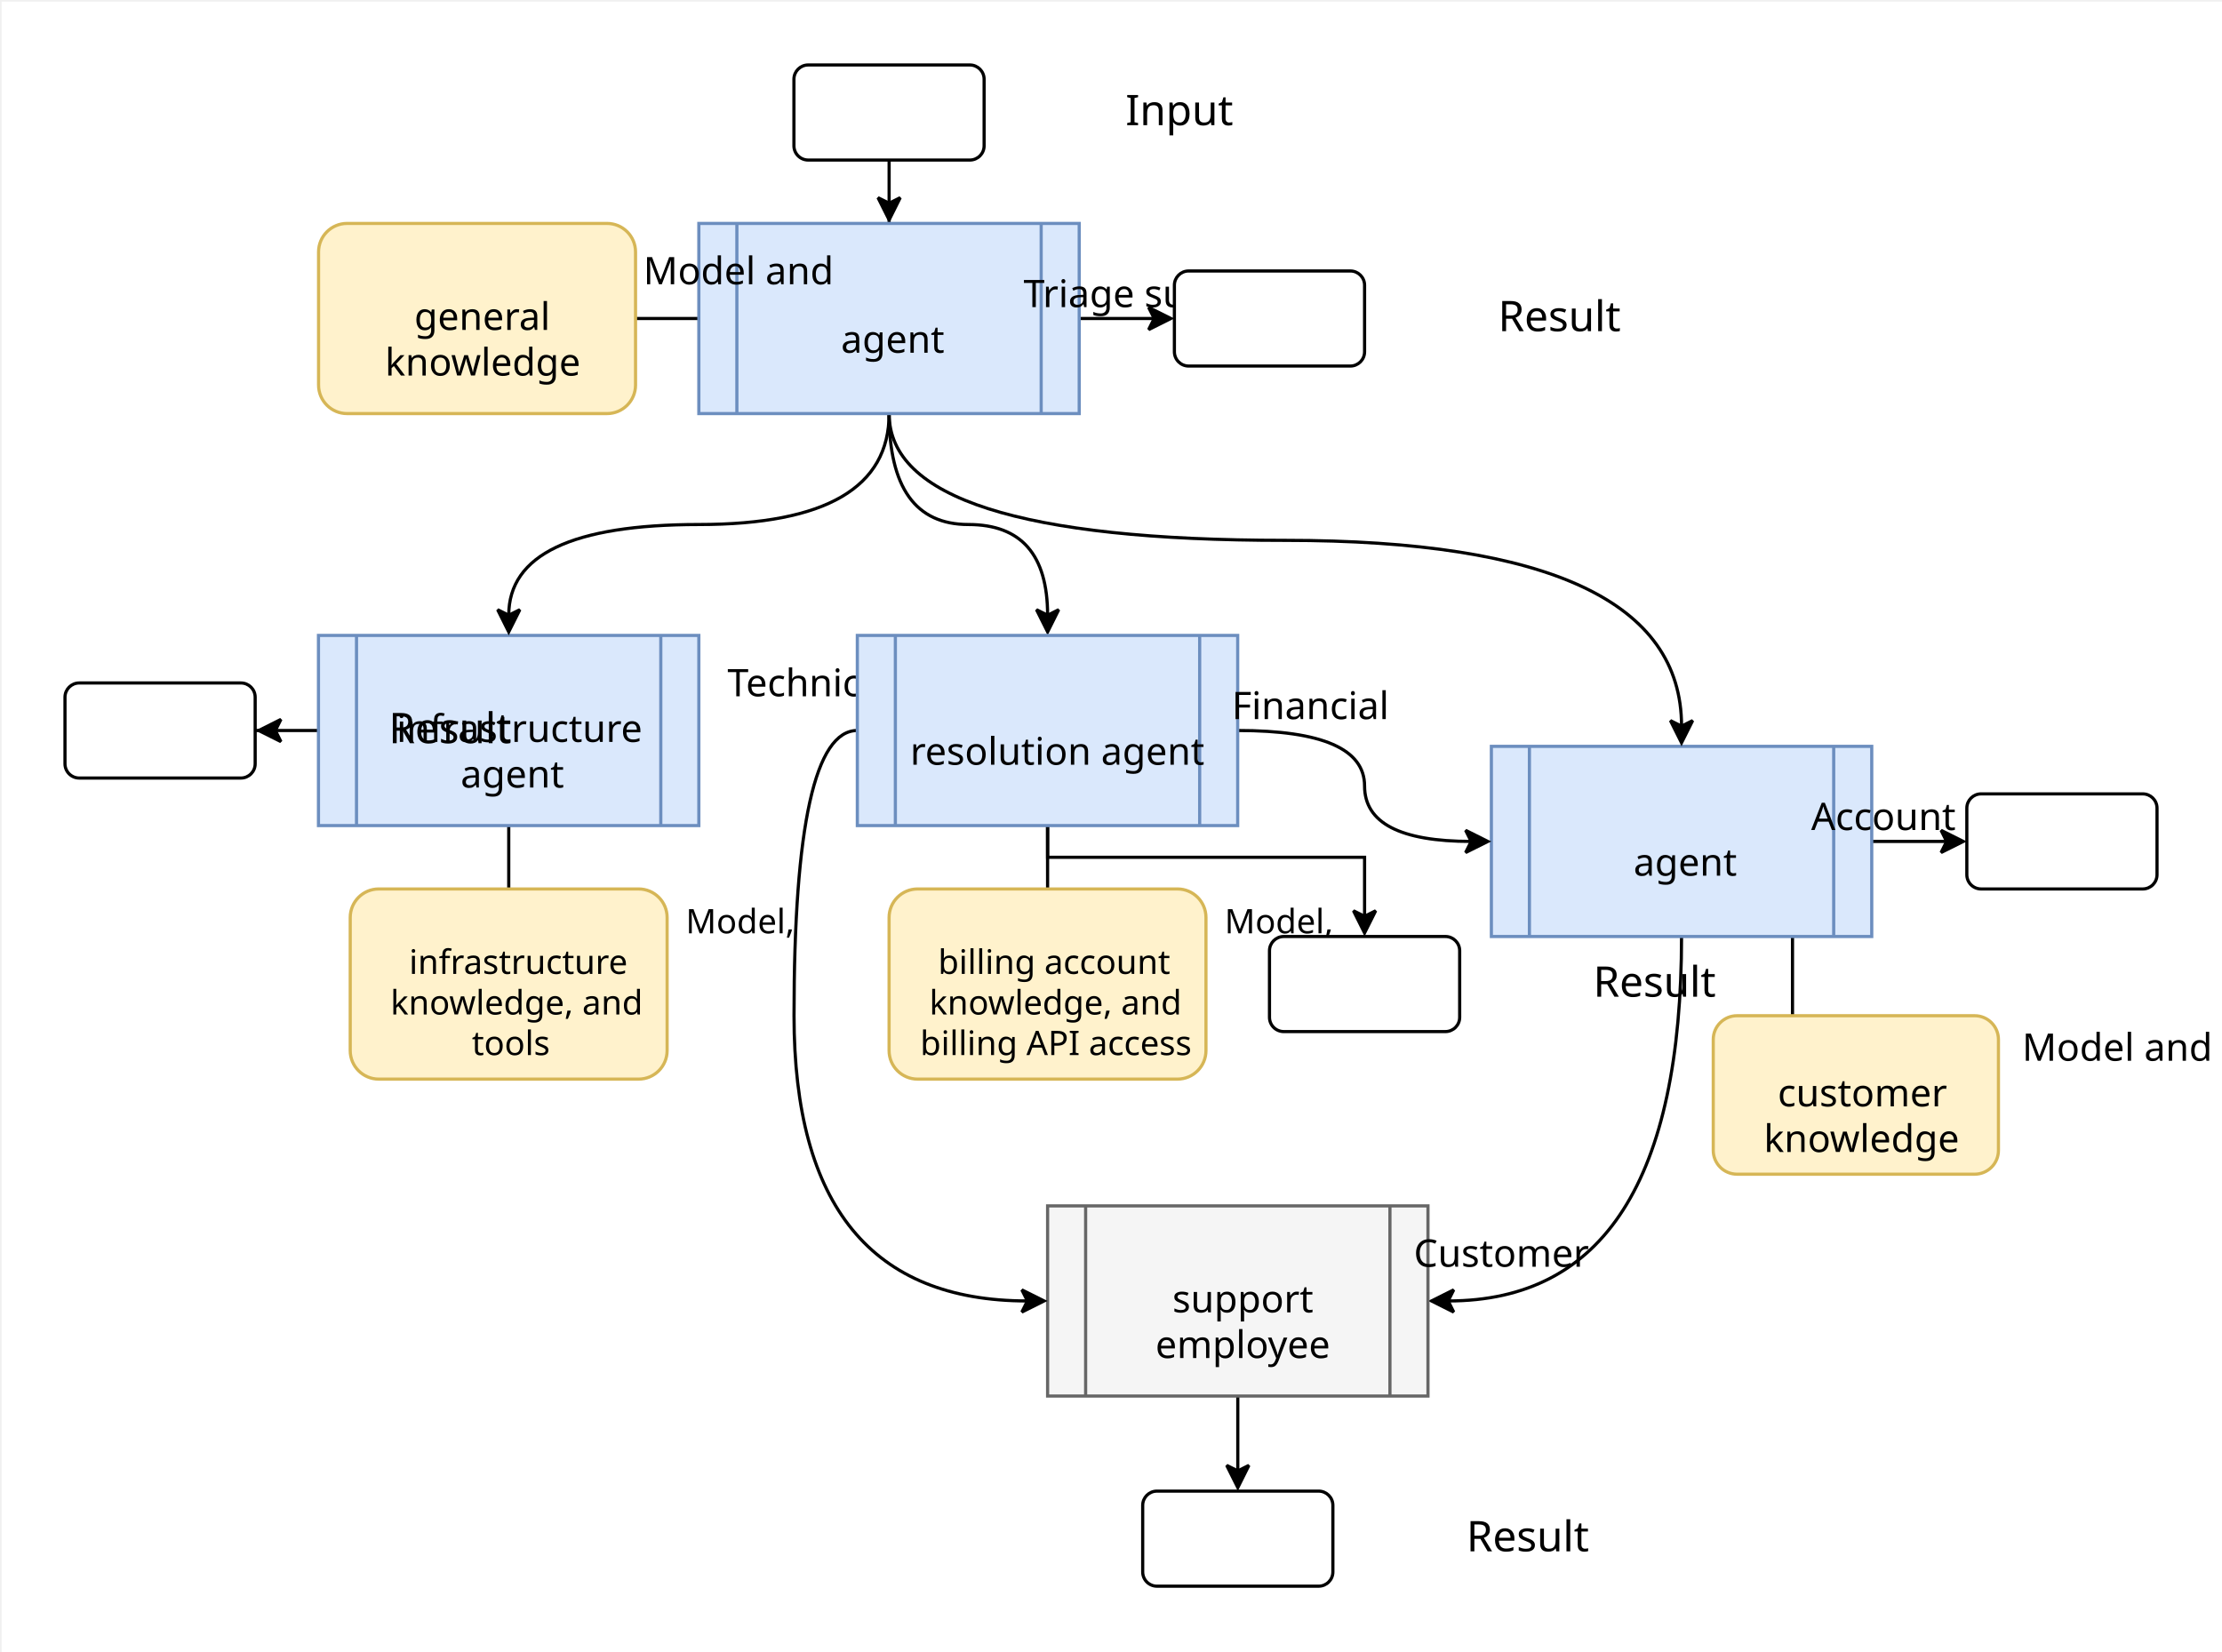
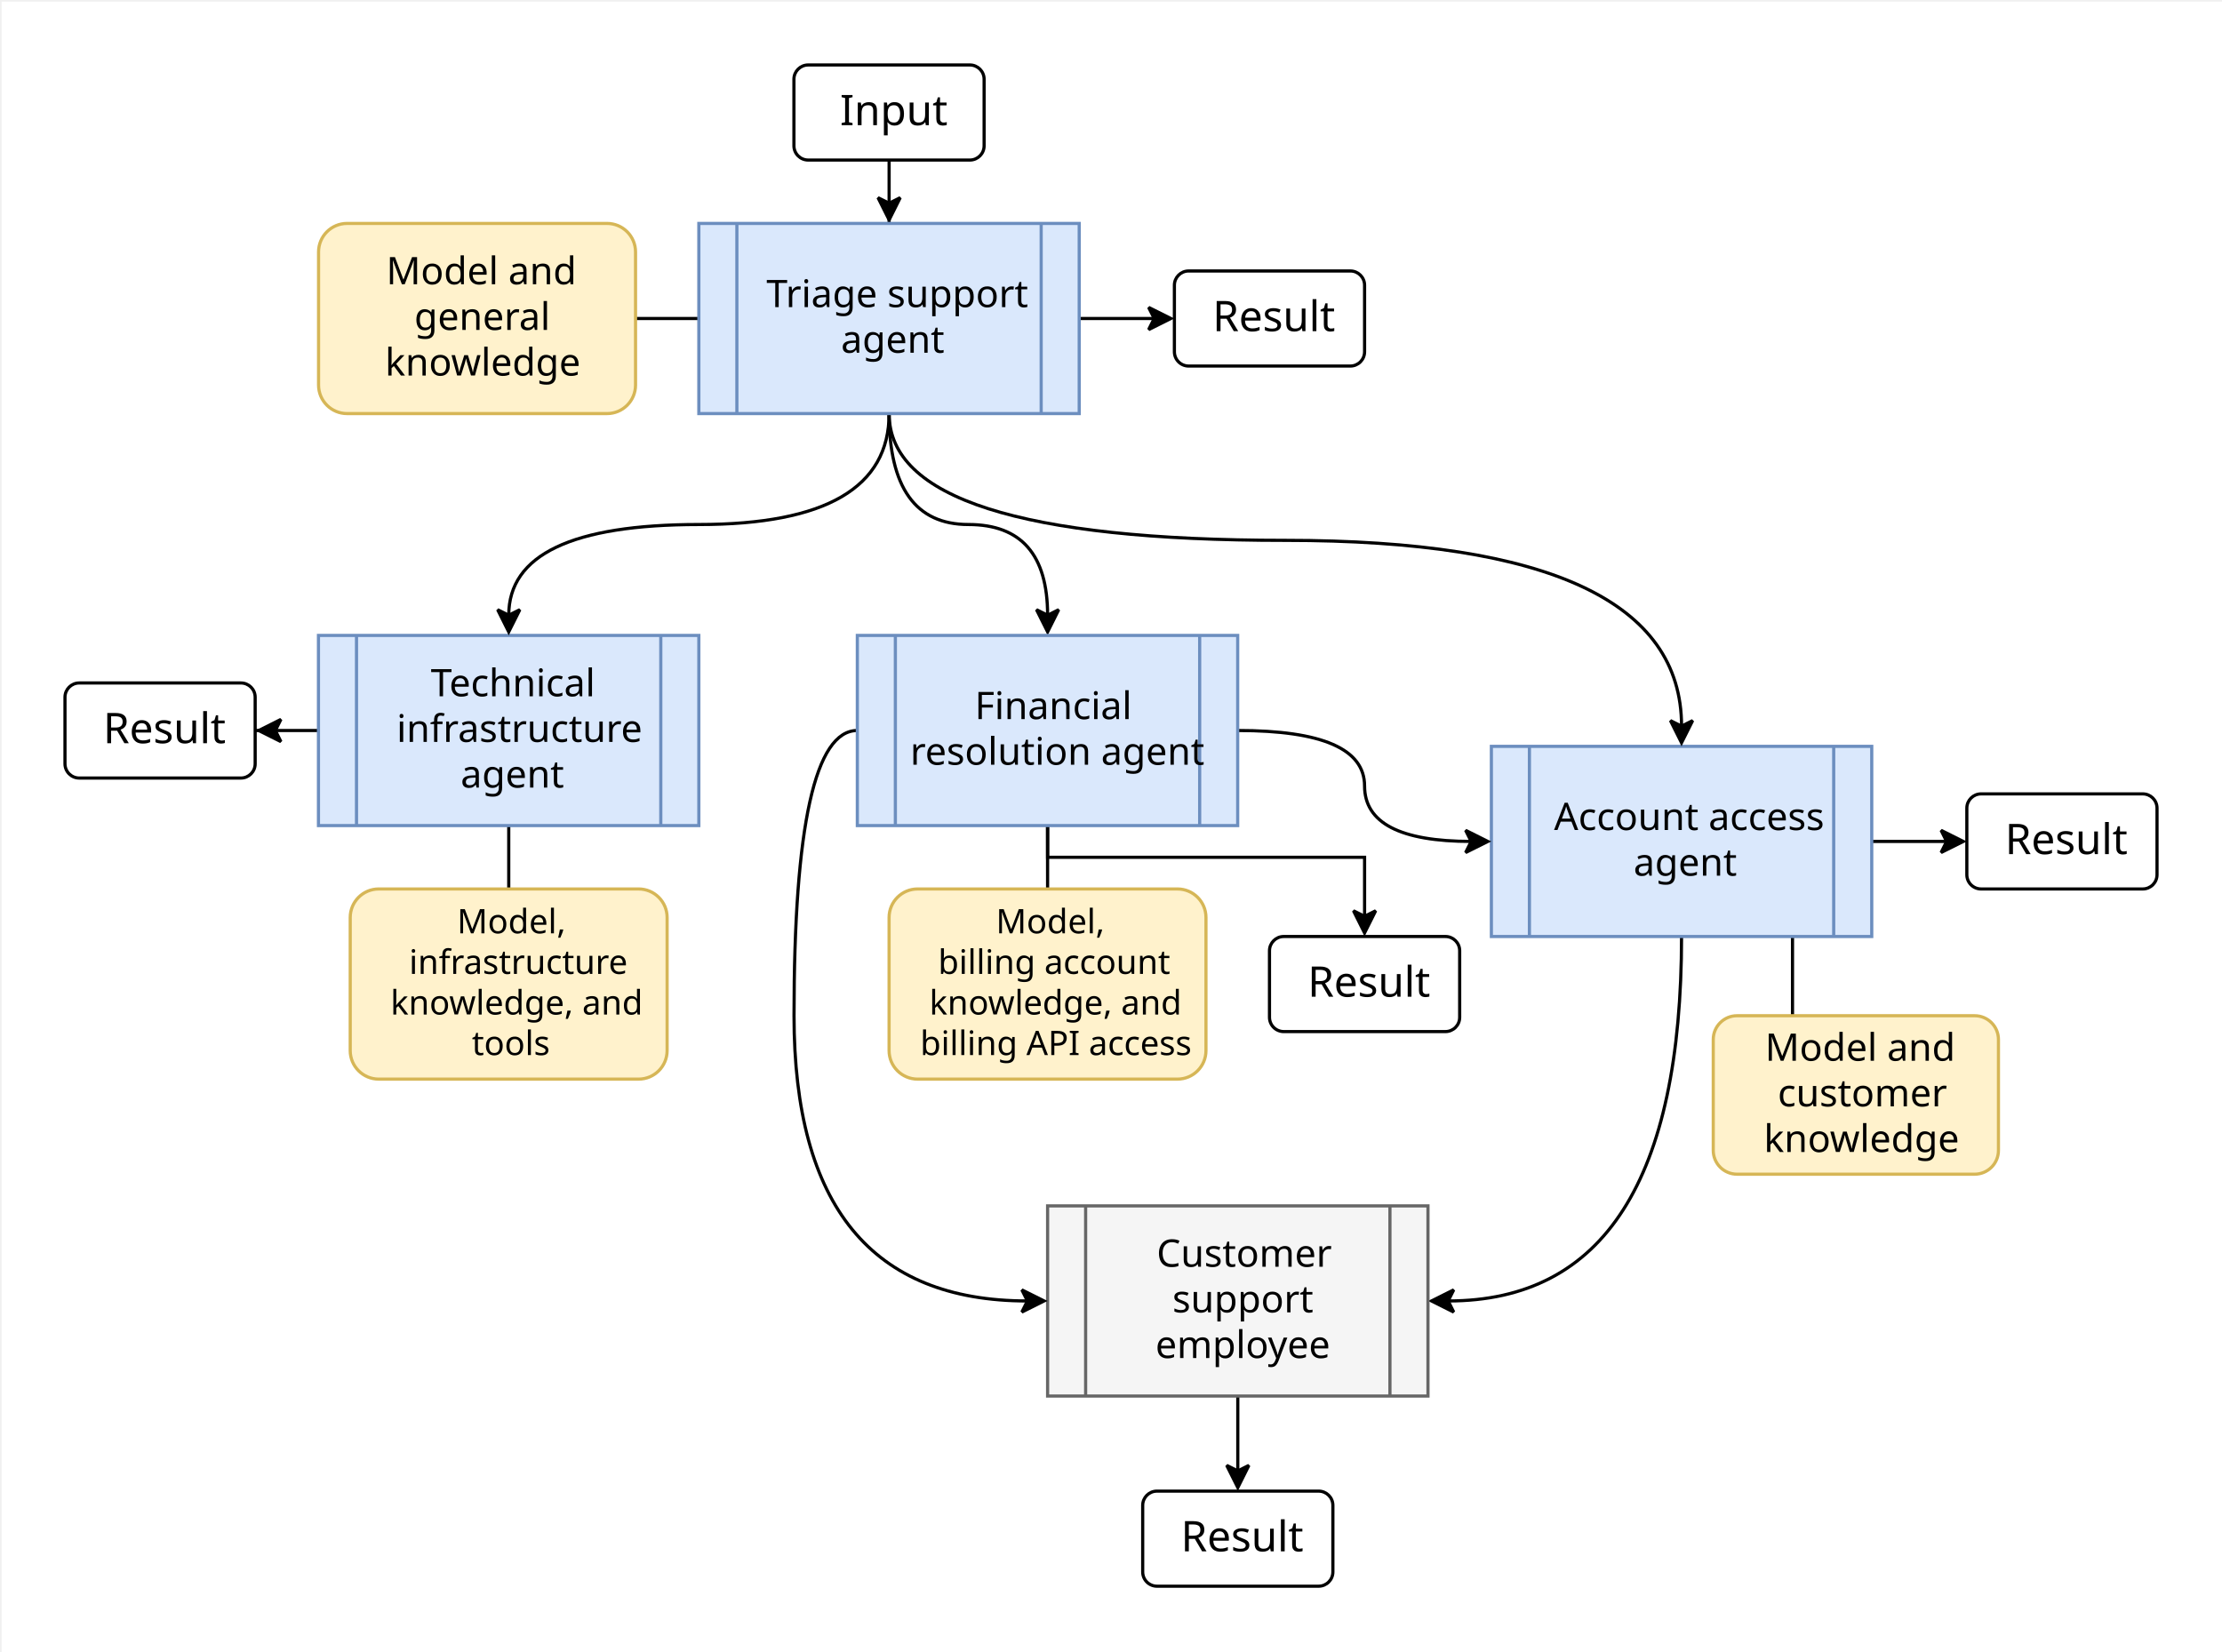
- <svg xmlns="http://www.w3.org/2000/svg" xmlns:ns1="http://schemas.microsoft.com/visio/2003/SVGExtensions/" width="7.302in" height="5.427in" viewBox="0 0 525.75 390.75" xml:space="preserve" color-interpolation-filters="sRGB" class="st15">
-   <ns1:documentProperties ns1:langID="2052" ns1:viewMarkup="false" />
-   <style type="text/css">
- 	
- 		.st1 {fill:#ffffff;stroke:none;stroke-linecap:butt;stroke-width:0.75}
- 		.st2 {fill:none}
- 		.st3 {stroke:#000000;stroke-linecap:butt;stroke-width:0.75}
- 		.st4 {fill:#000000;stroke:#000000;stroke-linecap:butt;stroke-width:0.75}
- 		.st5 {fill:#ffffff;stroke:#000000;stroke-linecap:butt;stroke-width:0.75}
- 		.st6 {fill:#000000;font-family:Segoe UI;font-size:0.833em}
- 		.st7 {fill:#dae8fc;stroke:#6c8ebf;stroke-linecap:butt;stroke-width:0.75}
- 		.st8 {stroke:#6c8ebf;stroke-linecap:butt;stroke-width:0.75}
- 		.st9 {fill:#000000;font-family:Segoe UI;font-size:0.75em}
- 		.st10 {font-size:1em}
- 		.st11 {fill:#fff2cc;stroke:#d6b656;stroke-linecap:butt;stroke-width:0.75}
- 		.st12 {fill:#000000;font-family:Segoe UI;font-size:0.667em}
- 		.st13 {fill:#f5f5f5;stroke:#666666;stroke-linecap:butt;stroke-width:0.75}
- 		.st14 {stroke:#666666;stroke-linecap:butt;stroke-width:0.75}
- 		.st15 {fill:none;fill-rule:evenodd;font-size:12px;overflow:visible;stroke-linecap:square;stroke-miterlimit:3}
- 	
- 	</style>
-   <g ns1:mID="0" ns1:index="1" ns1:groupContext="foregroundPage">
-     <ns1:pageProperties ns1:drawingScale="1" ns1:pageScale="1" ns1:drawingUnits="19" ns1:shadowOffsetX="9" ns1:shadowOffsetY="-9" />
-     <g id="shape1-1" ns1:mID="1" ns1:groupContext="shape" transform="translate(0.375,0.375)">
-       <rect x="0" y="0" width="525.75" height="390.75" class="st1" />
+ <svg xmlns="http://www.w3.org/2000/svg" width="701" height="521" class="st15" color-interpolation-filters="sRGB" viewBox="0 0 525.75 390.75" xml:space="preserve">
+   <style type="text/css">.st1{fill:#fff;stroke:none;stroke-linecap:butt;stroke-width:.75}.st2{fill:none}.st3,.st4,.st5{stroke:#000;stroke-linecap:butt;stroke-width:.75}.st4{fill:#000}.st5{fill:#fff}.st6{fill:#000;font-family:Segoe UI;font-size:.833em}.st7{fill:#dae8fc}.st7,.st8{stroke:#6c8ebf;stroke-linecap:butt;stroke-width:.75}.st9{fill:#000;font-family:Segoe UI;font-size:.75em}.st10{font-size:1em}.st11{fill:#fff2cc;stroke:#d6b656;stroke-linecap:butt;stroke-width:.75}.st12{fill:#000;font-family:Segoe UI;font-size:.667em}.st13{fill:#f5f5f5}.st13,.st14{stroke:#666;stroke-linecap:butt;stroke-width:.75}.st15{fill:none;fill-rule:evenodd;font-size:12px;overflow:visible;stroke-linecap:square;stroke-miterlimit:3}</style>
+   <g>
+     <g id="shape1-1" transform="translate(0.375,0.375)">
+       <rect width="525.75" height="390.75" x="0" y="0" class="st1" />
    </g>
-     <g id="group2-3" transform="translate(15.375,-15.375)" ns1:mID="2" ns1:groupContext="group">
-       <g id="group3-4" transform="translate(192.375,-322.5)" ns1:mID="3" ns1:groupContext="group">
-         <g id="shape4-5" ns1:mID="4" ns1:groupContext="shape" transform="translate(2.625,-5.68434E-14)">
+     <g id="group2-3" transform="translate(15.375,-15.375)">
+       <g id="group3-4" transform="translate(192.375,-322.5)">
+         <g id="shape4-5" transform="translate(2.625,-5.68434E-14)">
          <path d="M0 375.75 L0 390.75 L0 375.75 L0 385.97 L0 375.75 Z" class="st2" />
          <path d="M0 375.75 L0 390.75 L0 375.75 L0 385.97" class="st3" />
        </g>
-         <g id="shape5-8" ns1:mID="5" ns1:groupContext="shape" transform="translate(1.02918E-13,-0.84)">
+         <g id="shape5-8" transform="translate(1.02918E-13,-0.84)">
          <path d="M2.63 390.75 L0 385.5 L2.63 386.81 L5.25 385.5 L2.63 390.75 Z" class="st4" />
        </g>
      </g>
-       <g id="group6-10" transform="translate(172.478,-337.5)" ns1:mID="6" ns1:groupContext="group">
-         <g id="shape7-11" ns1:mID="7" ns1:groupContext="shape">
-           <path d="M0 387.37 A3.375 3.375 -180 0 0 3.37 390.75 L41.63 390.75 A3.375 3.375 -180 0 0 45 387.37 L45          371.62 A3.375 3.375 -180 0 0 41.63 368.25 L3.37 368.25 A3.375 3.375 -180 0 0 0 371.62 L0          387.37 Z" class="st5" />
-         </g>
-         <g id="shape6-13" ns1:mID="6" ns1:groupContext="groupContent">
-           <ns1:textBlock ns1:margins="rect(0,0,0,0)" />
-           <ns1:textRect cx="22.5" cy="379.5" width="45.01" height="22.5" />
-           <text x="10.88" y="382.5" class="st6" ns1:langID="1033">
-             <ns1:paragraph ns1:horizAlign="1" />
-             <ns1:tabList />Input</text>
-         </g>
-       </g>
-       <g id="shape9-15" ns1:mID="9" ns1:groupContext="shape" transform="translate(105,-165)">
+       <g id="group6-10" transform="translate(172.478,-337.5)">
+         <g id="shape7-11">
+           <path d="M0 387.37 A3.375 3.375 -180 0 0 3.37 390.75 L41.63 390.75 A3.375 3.375 -180 0 0 45 387.37 L45 371.62 A3.375 3.375 -180 0 0 41.63 368.25 L3.37 368.25 A3.375 3.375 -180 0 0 0 371.62 L0 387.37 Z" class="st5" />
+         </g>
+         <g id="shape6-13">
+           <text x="10.88" y="382.5" class="st6">Input</text>
+         </g>
+       </g>
+       <g id="shape9-15" transform="translate(105,-165)">
        <path d="M0 375.75 L0 390.75 L0 375.75 L0 390.75 L0 375.75 Z" class="st2" />
        <path d="M0 375.75 L0 390.75 L0 375.75 L0 390.75" class="st3" />
      </g>
-       <g id="group10-18" transform="translate(45,-199.875)" ns1:mID="10" ns1:groupContext="group">
-         <g id="shape11-19" ns1:mID="11" ns1:groupContext="shape" transform="translate(-7.89369E-14,-2.625)">
+       <g id="group10-18" transform="translate(45,-199.875)">
+         <g id="shape11-19" transform="translate(-7.89369E-14,-2.625)">
          <path d="M14.98 390.75 L0 390.75 L15 390.75 L4.78 390.75 L14.98 390.75 Z" class="st2" />
          <path d="M14.98 390.75 L0 390.75 L15 390.75 L4.78 390.75" class="st3" />
        </g>
-         <g id="shape12-22" ns1:mID="12" ns1:groupContext="shape" transform="translate(0.84,1.13687E-13)">
+         <g id="shape12-22" transform="translate(0.84,1.13687E-13)">
          <path d="M0 388.13 L5.25 385.5 L3.94 388.13 L5.25 390.75 L0 388.13 Z" class="st4" />
        </g>
      </g>
-       <g id="group13-24" transform="translate(59.9775,-180)" ns1:mID="13" ns1:groupContext="group">
-         <g id="group14-25" ns1:mID="14" ns1:groupContext="group">
-           <g id="shape15-26" ns1:mID="15" ns1:groupContext="shape">
-             <rect x="0" y="345.75" width="90" height="45" class="st7" />
-           </g>
-           <g id="shape16-28" ns1:mID="16" ns1:groupContext="shape" transform="translate(9,0)">
+       <g id="group13-24" transform="translate(59.9775,-180)">
+         <g id="group14-25">
+           <g id="shape15-26">
+             <rect width="90" height="45" x="0" y="345.75" class="st7" />
+           </g>
+           <g id="shape16-28" transform="translate(9,0)">
            <path d="M0 345.75 L0 390.75 L0 345.75 ZM72 345.75 L72 390.75 L72 345.75 Z" class="st2" />
            <path d="M0 345.75 L0 390.75M72 345.75 L72 390.75" class="st8" />
          </g>
-           <g id="shape14-31" ns1:mID="14" ns1:groupContext="groupContent">
-             <ns1:textBlock ns1:margins="rect(0,0,0,0)" />
-             <ns1:textRect cx="45" cy="368.25" width="90" height="45" />
-             <text x="26.57" y="360.15" class="st9" ns1:langID="1033">
-               <ns1:paragraph ns1:horizAlign="1" />
-               <ns1:tabList />Technical <tspan x="18.49" dy="1.2em" class="st10">infrastructure <ns1:newlineChar />
-               </tspan>
-               <tspan x="33.64" dy="1.2em" class="st10">agent</tspan>
+           <g id="shape14-31">
+             <text x="26.57" y="360.15" class="st9">Technical <tspan x="18.49" class="st10" dy="1.2em">infrastructure </tspan>
+               <tspan x="33.64" class="st10" dy="1.2em">agent</tspan>
            </text>
          </g>
        </g>
      </g>
-       <g id="shape18-35" ns1:mID="18" ns1:groupContext="shape" transform="translate(232.477,-165)">
+       <g id="shape18-35" transform="translate(232.477,-165)">
        <path d="M0 375.75 L0.02 390.75 L0.02 375.75 L0.02 390.75 L0 375.75 Z" class="st2" />
        <path d="M0 375.75 L0.02 390.75 L0.02 375.75 L0.02 390.75" class="st3" />
      </g>
-       <g id="group19-38" transform="translate(323.34,-64.875)" ns1:mID="19" ns1:groupContext="group">
-         <g id="shape20-39" ns1:mID="20" ns1:groupContext="shape" transform="translate(3.9375,-2.625)">
+       <g id="group19-38" transform="translate(323.34,-64.875)">
+         <g id="shape20-39" transform="translate(3.9375,-2.625)">
          <path d="M55.22 304.5 C55.22 362 36.81 390.75 0 390.75 L55.22 304.5 Z" class="st2" />
          <path d="M55.22 304.5 C55.22 362 36.81 390.75 0 390.75" class="st3" />
        </g>
-         <g id="shape21-42" ns1:mID="21" ns1:groupContext="shape">
+         <g id="shape21-42">
          <path d="M0 388.12 L5.25 385.5 L3.94 388.12 L5.25 390.75 L0 388.12 Z" class="st4" />
        </g>
      </g>
-       <g id="shape22-44" ns1:mID="22" ns1:groupContext="shape" transform="translate(408.75,-135)">
+       <g id="shape22-44" transform="translate(408.75,-135)">
        <path d="M0 372 L0 383.25 L0 390.75 L0 372 Z" class="st2" />
        <path d="M0 372 L0 383.25 L0 390.75" class="st3" />
      </g>
-       <g id="group23-47" transform="translate(427.5,-173.625)" ns1:mID="23" ns1:groupContext="group">
-         <g id="shape24-48" ns1:mID="24" ns1:groupContext="shape" transform="translate(1.3689E-13,-2.625)">
+       <g id="group23-47" transform="translate(427.5,-173.625)">
+         <g id="shape24-48" transform="translate(1.3689E-13,-2.625)">
          <path d="M0 390.75 L15 390.75 L7.5 390.75 L17.72 390.75 L0 390.75 Z" class="st2" />
          <path d="M0 390.75 L15 390.75 L7.5 390.75 L17.72 390.75" class="st3" />
        </g>
-         <g id="shape25-51" ns1:mID="25" ns1:groupContext="shape" transform="translate(16.41,1.13687E-13)">
+         <g id="shape25-51" transform="translate(16.41,1.13687E-13)">
          <path d="M5.25 388.13 L0 390.75 L1.31 388.13 L0 385.5 L5.25 388.13 Z" class="st4" />
        </g>
      </g>
-       <g id="group26-53" transform="translate(337.5,-153.75)" ns1:mID="26" ns1:groupContext="group">
-         <g id="group27-54" ns1:mID="27" ns1:groupContext="group">
-           <g id="shape28-55" ns1:mID="28" ns1:groupContext="shape">
-             <rect x="0" y="345.75" width="90" height="45" class="st7" />
-           </g>
-           <g id="shape29-57" ns1:mID="29" ns1:groupContext="shape" transform="translate(9,0)">
+       <g id="group26-53" transform="translate(337.5,-153.75)">
+         <g id="group27-54">
+           <g id="shape28-55">
+             <rect width="90" height="45" x="0" y="345.75" class="st7" />
+           </g>
+           <g id="shape29-57" transform="translate(9,0)">
            <path d="M0 345.75 L0 390.75 L0 345.75 ZM72 345.75 L72 390.75 L72 345.75 Z" class="st2" />
            <path d="M0 345.75 L0 390.75M72 345.75 L72 390.75" class="st8" />
          </g>
        </g>
-         <g id="shape26-60" ns1:mID="26" ns1:groupContext="groupContent">
-           <ns1:textBlock ns1:margins="rect(0,0,0,0)" />
-           <ns1:textRect cx="45" cy="368.25" width="90" height="45" />
-           <text x="14.83" y="365.55" class="st9" ns1:langID="1033">
-             <ns1:paragraph ns1:horizAlign="1" />
-             <ns1:tabList />Account access <ns1:newlineChar />
-             <tspan x="33.64" dy="1.2em" class="st10">agent</tspan>
-           </text>
-         </g>
-       </g>
-       <g id="group31-63" transform="translate(194.992,-120)" ns1:mID="31" ns1:groupContext="group">
-         <g id="shape32-64" ns1:mID="32" ns1:groupContext="shape">
-           <path d="M0 384 A6.75 6.75 -180 0 0 6.75 390.75 L68.23 390.75 A6.75 6.75 -180 0 0 74.98 384 L74.98          352.5 A6.75 6.75 -180 0 0 68.23 345.75 L6.75 345.75 A6.75 6.75 -180 0 0 0 352.5 L0 384          Z" class="st11" />
-         </g>
-         <g id="shape31-66" ns1:mID="31" ns1:groupContext="groupContent">
-           <ns1:textBlock ns1:margins="rect(0,0,0,0)" />
-           <ns1:textRect cx="37.489" cy="368.25" width="74.98" height="45" />
-           <text x="25.27" y="356.25" class="st12" ns1:langID="1033">
-             <ns1:paragraph ns1:horizAlign="1" />
-             <ns1:tabList />Model,<ns1:newlineChar />
-             <tspan x="11.59" dy="1.2em" class="st10">billing account </tspan>
-             <tspan x="9.52" dy="1.2em" class="st10">knowledge, and </tspan>
-             <tspan x="7.35" dy="1.2em" class="st10">billing API access</tspan>
-           </text>
-         </g>
-       </g>
-       <g id="group34-71" transform="translate(390,-97.5)" ns1:mID="34" ns1:groupContext="group">
-         <g id="shape35-72" ns1:mID="35" ns1:groupContext="shape">
-           <path d="M0 385.12 A5.625 5.625 -180 0 0 5.63 390.75 L61.85 390.75 A5.625 5.625 -180 0 0 67.48 385.12          L67.48 358.87 A5.625 5.625 -180 0 0 61.85 353.25 L5.63 353.25 A5.625 5.625 -180 0 0 0 358.87          L0 385.12 Z" class="st11" />
-         </g>
-         <g id="shape34-74" ns1:mID="34" ns1:groupContext="groupContent">
-           <ns1:textBlock ns1:margins="rect(0,0,0,0)" />
-           <ns1:textRect cx="33.739" cy="372" width="67.48" height="37.5" />
-           <text x="12.25" y="363.9" class="st9" ns1:langID="1033">
-             <ns1:paragraph ns1:horizAlign="1" />
-             <ns1:tabList />Model and<ns1:newlineChar />
-             <tspan x="15.25" dy="1.2em" class="st10">customer </tspan>
-             <tspan x="11.97" dy="1.2em" class="st10">knowledge</tspan>
-           </text>
-         </g>
-       </g>
-       <g id="shape37-78" ns1:mID="37" ns1:groupContext="shape" transform="translate(135,-300)">
+         <g id="shape26-60">
+           <text x="14.83" y="365.55" class="st9">Account access <tspan x="33.64" class="st10" dy="1.2em">agent</tspan>
+           </text>
+         </g>
+       </g>
+       <g id="group31-63" transform="translate(194.992,-120)">
+         <g id="shape32-64">
+           <path d="M0 384 A6.75 6.75 -180 0 0 6.75 390.75 L68.23 390.75 A6.75 6.75 -180 0 0 74.98 384 L74.98 352.5 A6.75 6.75 -180 0 0 68.23 345.75 L6.75 345.75 A6.75 6.75 -180 0 0 0 352.5 L0 384 Z" class="st11" />
+         </g>
+         <g id="shape31-66">
+           <text x="25.27" y="356.25" class="st12">Model,<tspan x="11.59" class="st10" dy="1.2em">billing account </tspan>
+             <tspan x="9.52" class="st10" dy="1.2em">knowledge, and </tspan>
+             <tspan x="7.35" class="st10" dy="1.2em">billing API access</tspan>
+           </text>
+         </g>
+       </g>
+       <g id="group34-71" transform="translate(390,-97.5)">
+         <g id="shape35-72">
+           <path d="M0 385.12 A5.625 5.625 -180 0 0 5.63 390.75 L61.85 390.75 A5.625 5.625 -180 0 0 67.48 385.12 L67.48 358.87 A5.625 5.625 -180 0 0 61.85 353.25 L5.63 353.25 A5.625 5.625 -180 0 0 0 358.87 L0 385.12 Z" class="st11" />
+         </g>
+         <g id="shape34-74">
+           <text x="12.25" y="363.9" class="st9">Model and<tspan x="15.25" class="st10" dy="1.2em">customer </tspan>
+             <tspan x="11.97" class="st10" dy="1.2em">knowledge</tspan>
+           </text>
+         </g>
+       </g>
+       <g id="shape37-78" transform="translate(135,-300)">
        <path d="M14.98 390.75 L0 390.75 L15 390.75 L0 390.75 L14.98 390.75 Z" class="st2" />
        <path d="M14.98 390.75 L0 390.75 L15 390.75 L0 390.75" class="st3" />
      </g>
-       <g id="group38-81" transform="translate(102.375,-225.84)" ns1:mID="38" ns1:groupContext="group">
-         <g id="shape39-82" ns1:mID="39" ns1:groupContext="shape" transform="translate(2.625,-3.9375)">
+       <g id="group38-81" transform="translate(102.375,-225.84)">
+         <g id="shape39-82" transform="translate(2.625,-3.9375)">
          <path d="M90 343.03 C90 360.53 75 369.28 45 369.28 C15 369.28 0 376.43 0 390.75 L90 343.03 Z" class="st2" />
          <path d="M90 343.03 C90 360.53 75 369.28 45 369.28 C15 369.28 0 376.43 0 390.75" class="st3" />
        </g>
-         <g id="shape40-85" ns1:mID="40" ns1:groupContext="shape">
+         <g id="shape40-85">
          <path d="M2.62 390.75 L0 385.5 L2.62 386.81 L5.25 385.5 L2.62 390.75 Z" class="st4" />
        </g>
      </g>
-       <g id="group41-87" transform="translate(195,-225.84)" ns1:mID="41" ns1:groupContext="group">
-         <g id="shape42-88" ns1:mID="42" ns1:groupContext="shape" transform="translate(7.19425E-14,-3.9375)">
+       <g id="group41-87" transform="translate(195,-225.84)">
+         <g id="shape42-88" transform="translate(7.19425E-14,-3.9375)">
          <path d="M0 343.03 C0 360.53 6.25 369.28 18.75 369.28 C31.25 369.28 37.5 376.43 37.5 390.75 L0 343.03 Z" class="st2" />
          <path d="M0 343.03 C0 360.53 6.25 369.28 18.75 369.28 C31.25 369.28 37.5 376.43 37.5 390.75" class="st3" />
        </g>
-         <g id="shape43-91" ns1:mID="43" ns1:groupContext="shape" transform="translate(34.875,0)">
+         <g id="shape43-91" transform="translate(34.875,0)">
          <path d="M2.63 390.75 L0 385.5 L2.63 386.81 L5.25 385.5 L2.63 390.75 Z" class="st4" />
        </g>
      </g>
-       <g id="group44-93" transform="translate(239.978,-297.375)" ns1:mID="44" ns1:groupContext="group">
-         <g id="shape45-94" ns1:mID="45" ns1:groupContext="shape" transform="translate(-1.00919E-13,-2.625)">
+       <g id="group44-93" transform="translate(239.978,-297.375)">
+         <g id="shape45-94" transform="translate(-1.00919E-13,-2.625)">
          <path d="M0 390.75 L15.02 390.75 L7.52 390.75 L17.74 390.75 L0 390.75 Z" class="st2" />
          <path d="M0 390.75 L15.02 390.75 L7.52 390.75 L17.74 390.75" class="st3" />
        </g>
-         <g id="shape46-97" ns1:mID="46" ns1:groupContext="shape" transform="translate(16.4325,0)">
+         <g id="shape46-97" transform="translate(16.4325,0)">
          <path d="M5.25 388.12 L0 390.75 L1.31 388.12 L0 385.5 L5.25 388.12 Z" class="st4" />
        </g>
      </g>
-       <g id="group47-99" transform="translate(195,-199.59)" ns1:mID="47" ns1:groupContext="group">
-         <g id="shape48-100" ns1:mID="48" ns1:groupContext="shape" transform="translate(6.39488E-14,-3.9375)">
+       <g id="group47-99" transform="translate(195,-199.59)">
+         <g id="shape48-100" transform="translate(6.39488E-14,-3.9375)">
          <path d="M0 316.78 C0 336.78 31.25 346.78 93.75 346.78 C156.25 346.78 187.5 361.43 187.5 390.75 L0 316.78 Z" class="st2" />
          <path d="M0 316.78 C0 336.78 31.25 346.78 93.75 346.78 C156.25 346.78 187.5 361.43 187.5 390.75" class="st3" />
        </g>
-         <g id="shape49-103" ns1:mID="49" ns1:groupContext="shape" transform="translate(184.875,-5.68434E-14)">
+         <g id="shape49-103" transform="translate(184.875,-5.68434E-14)">
          <path d="M2.62 390.75 L0 385.5 L2.62 386.81 L5.25 385.5 L2.62 390.75 Z" class="st4" />
        </g>
      </g>
-       <g id="group50-105" transform="translate(149.978,-277.5)" ns1:mID="50" ns1:groupContext="group">
-         <g id="group51-106" ns1:mID="51" ns1:groupContext="group">
-           <g id="shape52-107" ns1:mID="52" ns1:groupContext="shape">
-             <rect x="0" y="345.75" width="90" height="45" class="st7" />
-           </g>
-           <g id="shape53-109" ns1:mID="53" ns1:groupContext="shape" transform="translate(9,0)">
+       <g id="group50-105" transform="translate(149.978,-277.5)">
+         <g id="group51-106">
+           <g id="shape52-107">
+             <rect width="90" height="45" x="0" y="345.75" class="st7" />
+           </g>
+           <g id="shape53-109" transform="translate(9,0)">
            <path d="M0 345.75 L0 390.75 L0 345.75 ZM72 345.75 L72 390.75 L72 345.75 Z" class="st2" />
            <path d="M0 345.75 L0 390.75M72 345.75 L72 390.75" class="st8" />
          </g>
        </g>
-         <g id="shape50-112" ns1:mID="50" ns1:groupContext="groupContent">
-           <ns1:textBlock ns1:margins="rect(0,0,0,0)" />
-           <ns1:textRect cx="45" cy="368.25" width="90" height="45" />
-           <text x="15.99" y="365.55" class="st9" ns1:langID="1033">
-             <ns1:paragraph ns1:horizAlign="1" />
-             <ns1:tabList />Triage support <ns1:newlineChar />
-             <tspan x="33.64" dy="1.2em" class="st10">agent</tspan>
-           </text>
-         </g>
-       </g>
-       <g id="group55-115" transform="translate(274.875,-23.34)" ns1:mID="55" ns1:groupContext="group">
-         <g id="shape56-116" ns1:mID="56" ns1:groupContext="shape" transform="translate(2.625,-3.9375)">
+         <g id="shape50-112">
+           <text x="15.99" y="365.55" class="st9">Triage support <tspan x="33.64" class="st10" dy="1.2em">agent</tspan>
+           </text>
+         </g>
+       </g>
+       <g id="group55-115" transform="translate(274.875,-23.34)">
+         <g id="shape56-116" transform="translate(2.625,-3.9375)">
          <path d="M0 373.03 L0 388.03 L0 380.53 L0 390.75 L0 373.03 Z" class="st2" />
          <path d="M0 373.03 L0 388.03 L0 380.53 L0 390.75" class="st3" />
        </g>
-         <g id="shape57-119" ns1:mID="57" ns1:groupContext="shape">
+         <g id="shape57-119">
          <path d="M2.63 390.75 L0 385.5 L2.63 386.81 L5.25 385.5 L2.63 390.75 Z" class="st4" />
        </g>
      </g>
-       <g id="group58-121" transform="translate(232.5,-45)" ns1:mID="58" ns1:groupContext="group">
-         <g id="group59-122" ns1:mID="59" ns1:groupContext="group">
-           <g id="shape60-123" ns1:mID="60" ns1:groupContext="shape">
-             <rect x="0" y="345.75" width="90" height="45" class="st13" />
-           </g>
-           <g id="shape61-125" ns1:mID="61" ns1:groupContext="shape" transform="translate(9,0)">
+       <g id="group58-121" transform="translate(232.5,-45)">
+         <g id="group59-122">
+           <g id="shape60-123">
+             <rect width="90" height="45" x="0" y="345.75" class="st13" />
+           </g>
+           <g id="shape61-125" transform="translate(9,0)">
            <path d="M0 345.75 L0 390.75 L0 345.75 ZM72 345.75 L72 390.75 L72 345.75 Z" class="st2" />
            <path d="M0 345.75 L0 390.75M72 345.75 L72 390.75" class="st14" />
          </g>
        </g>
-         <g id="shape58-128" ns1:mID="58" ns1:groupContext="groupContent">
-           <ns1:textBlock ns1:margins="rect(0,0,0,0)" />
-           <ns1:textRect cx="45" cy="368.25" width="90" height="45" />
-           <text x="25.8" y="360.15" class="st9" ns1:langID="1033">
-             <ns1:paragraph ns1:horizAlign="1" />
-             <ns1:tabList />Customer <ns1:newlineChar />
-             <tspan x="29.53" dy="1.2em" class="st10">support <ns1:newlineChar />
-             </tspan>
-             <tspan x="25.51" dy="1.2em" class="st10">employee</tspan>
-           </text>
-         </g>
-       </g>
-       <g id="group63-132" transform="translate(67.4925,-120)" ns1:mID="63" ns1:groupContext="group">
-         <g id="shape64-133" ns1:mID="64" ns1:groupContext="shape">
-           <path d="M0 384 A6.75 6.75 -180 0 0 6.75 390.75 L68.23 390.75 A6.75 6.75 -180 0 0 74.98 384 L74.98          352.5 A6.75 6.75 -180 0 0 68.23 345.75 L6.75 345.75 A6.75 6.75 -180 0 0 -0 352.5 L0          384 Z" class="st11" />
-         </g>
-         <g id="shape63-135" ns1:mID="63" ns1:groupContext="groupContent">
-           <ns1:textBlock ns1:margins="rect(0,0,0,0)" />
-           <ns1:textRect cx="37.489" cy="368.25" width="74.98" height="45" />
-           <text x="25.27" y="356.25" class="st12" ns1:langID="1033">
-             <ns1:paragraph ns1:horizAlign="1" />
-             <ns1:tabList />Model,<ns1:newlineChar />
-             <tspan x="13.92" dy="1.2em" class="st10">infrastructure </tspan>
-             <tspan x="9.52" dy="1.2em" class="st10">knowledge, and </tspan>
-             <tspan x="28.78" dy="1.2em" class="st10">tools</tspan>
-           </text>
-         </g>
-       </g>
-       <g id="group66-140" transform="translate(232.5,-154.59)" ns1:mID="66" ns1:groupContext="group">
-         <g id="shape67-141" ns1:mID="67" ns1:groupContext="shape" transform="translate(-7.19425E-13,-3.9375)">
+         <g id="shape58-128">
+           <text x="25.8" y="360.15" class="st9">Customer <tspan x="29.53" class="st10" dy="1.2em">support </tspan>
+             <tspan x="25.51" class="st10" dy="1.2em">employee</tspan>
+           </text>
+         </g>
+       </g>
+       <g id="group63-132" transform="translate(67.4925,-120)">
+         <g id="shape64-133">
+           <path d="M0 384 A6.75 6.75 -180 0 0 6.75 390.75 L68.23 390.75 A6.75 6.75 -180 0 0 74.98 384 L74.98 352.5 A6.75 6.75 -180 0 0 68.23 345.75 L6.75 345.75 A6.75 6.75 -180 0 0 -0 352.5 L0 384 Z" class="st11" />
+         </g>
+         <g id="shape63-135">
+           <text x="25.27" y="356.25" class="st12">Model,<tspan x="13.92" class="st10" dy="1.2em">infrastructure </tspan>
+             <tspan x="9.52" class="st10" dy="1.2em">knowledge, and </tspan>
+             <tspan x="28.78" class="st10" dy="1.2em">tools</tspan>
+           </text>
+         </g>
+       </g>
+       <g id="group66-140" transform="translate(232.5,-154.59)">
+         <g id="shape67-141" transform="translate(-7.19425E-13,-3.9375)">
          <path d="M0 369.28 L0 376.78 L75 376.78 L75 390.75 L0 369.28 Z" class="st2" />
          <path d="M0 369.28 L0 376.78 L75 376.78 L75 390.75" class="st3" />
        </g>
-         <g id="shape68-144" ns1:mID="68" ns1:groupContext="shape" transform="translate(72.375,-5.68434E-14)">
+         <g id="shape68-144" transform="translate(72.375,-5.68434E-14)">
          <path d="M2.62 390.75 L0 385.5 L2.62 386.81 L5.25 385.5 L2.62 390.75 Z" class="st4" />
        </g>
      </g>
-       <g id="group69-146" transform="translate(172.5,-64.875)" ns1:mID="69" ns1:groupContext="group">
-         <g id="shape70-147" ns1:mID="70" ns1:groupContext="shape" transform="translate(-1.67866E-13,-2.625)">
+       <g id="group69-146" transform="translate(172.5,-64.875)">
+         <g id="shape70-147" transform="translate(-1.67866E-13,-2.625)">
          <path d="M14.98 255.75 C4.99 255.75 0 278.25 0 323.25 C0 368.25 18.41 390.75 55.22 390.75 L14.98 255.75 Z" class="st2" />
          <path d="M14.98 255.75 C4.99 255.75 0 278.25 0 323.25 C0 368.25 18.41 390.75 55.22 390.75" class="st3" />
        </g>
-         <g id="shape71-150" ns1:mID="71" ns1:groupContext="shape" transform="translate(53.91,-5.68434E-14)">
+         <g id="shape71-150" transform="translate(53.91,-5.68434E-14)">
          <path d="M5.25 388.12 L0 390.75 L1.31 388.12 L0 385.5 L5.25 388.12 Z" class="st4" />
        </g>
      </g>
-       <g id="group72-152" transform="translate(277.478,-173.625)" ns1:mID="72" ns1:groupContext="group">
-         <g id="shape73-153" ns1:mID="73" ns1:groupContext="shape" transform="translate(8.71303E-13,-2.625)">
+       <g id="group72-152" transform="translate(277.478,-173.625)">
+         <g id="shape73-153" transform="translate(8.71303E-13,-2.625)">
          <path d="M0 364.5 C20.02 364.5 30.02 368.88 30.02 377.63 C30.02 386.37 38.43 390.75 55.25 390.75 L0 364.5 Z" class="st2" />
          <path d="M0 364.5 C20.02 364.5 30.02 368.88 30.02 377.63 C30.02 386.37 38.43 390.75 55.25 390.75" class="st3" />
        </g>
-         <g id="shape74-156" ns1:mID="74" ns1:groupContext="shape" transform="translate(53.9325,0)">
+         <g id="shape74-156" transform="translate(53.9325,0)">
          <path d="M5.25 388.13 L0 390.75 L1.31 388.13 L0 385.5 L5.25 388.13 Z" class="st4" />
        </g>
      </g>
-       <g id="group75-158" transform="translate(187.478,-180)" ns1:mID="75" ns1:groupContext="group">
-         <g id="group76-159" ns1:mID="76" ns1:groupContext="group">
-           <g id="shape77-160" ns1:mID="77" ns1:groupContext="shape">
-             <rect x="0" y="345.75" width="90" height="45" class="st7" />
-           </g>
-           <g id="shape78-162" ns1:mID="78" ns1:groupContext="shape" transform="translate(9,0)">
+       <g id="group75-158" transform="translate(187.478,-180)">
+         <g id="group76-159">
+           <g id="shape77-160">
+             <rect width="90" height="45" x="0" y="345.75" class="st7" />
+           </g>
+           <g id="shape78-162" transform="translate(9,0)">
            <path d="M0 345.75 L0 390.75 L0 345.75 ZM72 345.75 L72 390.75 L72 345.75 Z" class="st2" />
            <path d="M0 345.75 L0 390.75M72 345.75 L72 390.75" class="st8" />
          </g>
        </g>
-         <g id="shape75-165" ns1:mID="75" ns1:groupContext="groupContent">
-           <ns1:textBlock ns1:margins="rect(0,0,0,0)" />
-           <ns1:textRect cx="45" cy="368.25" width="90" height="45" />
-           <text x="27.78" y="365.55" class="st9" ns1:langID="1033">
-             <ns1:paragraph ns1:horizAlign="1" />
-             <ns1:tabList />Financial <ns1:newlineChar />
-             <tspan x="12.5" dy="1.2em" class="st10">resolution agent</tspan>
-           </text>
-         </g>
-       </g>
-       <g id="group80-168" transform="translate(60,-277.5)" ns1:mID="80" ns1:groupContext="group">
-         <g id="shape81-169" ns1:mID="81" ns1:groupContext="shape">
-           <path d="M0 384 A6.75 6.75 -180 0 0 6.75 390.75 L68.25 390.75 A6.75 6.75 -180 0 0 75 384 L75 352.5          A6.75 6.75 -180 0 0 68.25 345.75 L6.75 345.75 A6.75 6.75 -180 0 0 0 352.5 L0 384 Z" class="st11" />
-         </g>
-         <g id="shape80-171" ns1:mID="80" ns1:groupContext="groupContent">
-           <ns1:textBlock ns1:margins="rect(0,0,0,0)" />
-           <ns1:textRect cx="37.5" cy="368.25" width="75" height="45" />
-           <text x="16.01" y="360.15" class="st9" ns1:langID="1033">
-             <ns1:paragraph ns1:horizAlign="1" />
-             <ns1:tabList />Model and <tspan x="22.65" dy="1.2em" class="st10">general </tspan>
-             <tspan x="15.73" dy="1.2em" class="st10">knowledge</tspan>
-           </text>
-         </g>
-       </g>
-       <g id="group83-175" transform="translate(-2.31815E-13,-191.25)" ns1:mID="83" ns1:groupContext="group">
-         <g id="shape84-176" ns1:mID="84" ns1:groupContext="shape">
-           <path d="M0 387.37 A3.375 3.375 -180 0 0 3.37 390.75 L41.63 390.75 A3.375 3.375 -180 0 0 45 387.37 L45          371.62 A3.375 3.375 -180 0 0 41.63 368.25 L3.37 368.25 A3.375 3.375 -180 0 0 0 371.62 L0          387.37 Z" class="st5" />
-         </g>
-         <g id="shape83-178" ns1:mID="83" ns1:groupContext="groupContent">
-           <ns1:textBlock ns1:margins="rect(0,0,0,0)" />
-           <ns1:textRect cx="22.5" cy="379.5" width="45.01" height="22.5" />
-           <text x="9.04" y="382.5" class="st6" ns1:langID="1033">
-             <ns1:paragraph ns1:horizAlign="1" />
-             <ns1:tabList />Result</text>
-         </g>
-       </g>
-       <g id="group86-180" transform="translate(285,-131.25)" ns1:mID="86" ns1:groupContext="group">
-         <g id="shape87-181" ns1:mID="87" ns1:groupContext="shape">
-           <path d="M0 387.37 A3.375 3.375 -180 0 0 3.37 390.75 L41.63 390.75 A3.375 3.375 -180 0 0 45 387.37 L45          371.62 A3.375 3.375 -180 0 0 41.63 368.25 L3.37 368.25 A3.375 3.375 -180 0 0 0 371.62 L0          387.37 Z" class="st5" />
-         </g>
-         <g id="shape86-183" ns1:mID="86" ns1:groupContext="groupContent">
-           <ns1:textBlock ns1:margins="rect(0,0,0,0)" />
-           <ns1:textRect cx="22.5" cy="379.5" width="45.01" height="22.5" />
-           <text x="9.04" y="382.5" class="st6" ns1:langID="1033">
-             <ns1:paragraph ns1:horizAlign="1" />
-             <ns1:tabList />Result</text>
-         </g>
-       </g>
-       <g id="group89-185" transform="translate(450,-165)" ns1:mID="89" ns1:groupContext="group">
-         <g id="shape90-186" ns1:mID="90" ns1:groupContext="shape">
-           <path d="M0 387.37 A3.375 3.375 -180 0 0 3.37 390.75 L41.63 390.75 A3.375 3.375 -180 0 0 45 387.37 L45          371.62 A3.375 3.375 -180 0 0 41.63 368.25 L3.37 368.25 A3.375 3.375 -180 0 0 0 371.62 L0          387.37 Z" class="st5" />
-         </g>
-         <g id="shape89-188" ns1:mID="89" ns1:groupContext="groupContent">
-           <ns1:textBlock ns1:margins="rect(0,0,0,0)" />
-           <ns1:textRect cx="22.5" cy="379.5" width="45.01" height="22.5" />
-           <text x="9.04" y="382.5" class="st6" ns1:langID="1033">
-             <ns1:paragraph ns1:horizAlign="1" />
-             <ns1:tabList />Result</text>
-         </g>
-       </g>
-       <g id="group92-190" transform="translate(262.5,-288.75)" ns1:mID="92" ns1:groupContext="group">
-         <g id="shape93-191" ns1:mID="93" ns1:groupContext="shape">
-           <path d="M0 387.37 A3.375 3.375 -180 0 0 3.37 390.75 L41.63 390.75 A3.375 3.375 -180 0 0 45 387.37 L45          371.62 A3.375 3.375 -180 0 0 41.63 368.25 L3.37 368.25 A3.375 3.375 -180 0 0 0 371.62 L0          387.37 Z" class="st5" />
-         </g>
-         <g id="shape92-193" ns1:mID="92" ns1:groupContext="groupContent">
-           <ns1:textBlock ns1:margins="rect(0,0,0,0)" />
-           <ns1:textRect cx="22.5" cy="379.5" width="45.01" height="22.5" />
-           <text x="9.04" y="382.5" class="st6" ns1:langID="1033">
-             <ns1:paragraph ns1:horizAlign="1" />
-             <ns1:tabList />Result</text>
-         </g>
-       </g>
-       <g id="group95-195" transform="translate(255,0)" ns1:mID="95" ns1:groupContext="group">
-         <g id="shape96-196" ns1:mID="96" ns1:groupContext="shape">
-           <path d="M0 387.37 A3.375 3.375 -180 0 0 3.37 390.75 L41.63 390.75 A3.375 3.375 -180 0 0 45 387.37 L45          371.62 A3.375 3.375 -180 0 0 41.63 368.25 L3.37 368.25 A3.375 3.375 -180 0 0 0 371.62 L0          387.37 Z" class="st5" />
-         </g>
-         <g id="shape95-198" ns1:mID="95" ns1:groupContext="groupContent">
-           <ns1:textBlock ns1:margins="rect(0,0,0,0)" />
-           <ns1:textRect cx="22.5" cy="379.5" width="45.01" height="22.5" />
-           <text x="9.04" y="382.5" class="st6" ns1:langID="1033">
-             <ns1:paragraph ns1:horizAlign="1" />
-             <ns1:tabList />Result</text>
+         <g id="shape75-165">
+           <text x="27.78" y="365.55" class="st9">Financial <tspan x="12.5" class="st10" dy="1.2em">resolution agent</tspan>
+           </text>
+         </g>
+       </g>
+       <g id="group80-168" transform="translate(60,-277.5)">
+         <g id="shape81-169">
+           <path d="M0 384 A6.75 6.75 -180 0 0 6.75 390.75 L68.25 390.75 A6.75 6.75 -180 0 0 75 384 L75 352.5 A6.75 6.75 -180 0 0 68.25 345.75 L6.75 345.75 A6.75 6.75 -180 0 0 0 352.5 L0 384 Z" class="st11" />
+         </g>
+         <g id="shape80-171">
+           <text x="16.01" y="360.15" class="st9">Model and <tspan x="22.65" class="st10" dy="1.2em">general </tspan>
+             <tspan x="15.73" class="st10" dy="1.2em">knowledge</tspan>
+           </text>
+         </g>
+       </g>
+       <g id="group83-175" transform="translate(-2.31815E-13,-191.25)">
+         <g id="shape84-176">
+           <path d="M0 387.37 A3.375 3.375 -180 0 0 3.37 390.75 L41.63 390.75 A3.375 3.375 -180 0 0 45 387.37 L45 371.62 A3.375 3.375 -180 0 0 41.63 368.25 L3.37 368.25 A3.375 3.375 -180 0 0 0 371.62 L0 387.37 Z" class="st5" />
+         </g>
+         <g id="shape83-178">
+           <text x="9.04" y="382.5" class="st6">Result</text>
+         </g>
+       </g>
+       <g id="group86-180" transform="translate(285,-131.25)">
+         <g id="shape87-181">
+           <path d="M0 387.37 A3.375 3.375 -180 0 0 3.37 390.75 L41.63 390.75 A3.375 3.375 -180 0 0 45 387.37 L45 371.62 A3.375 3.375 -180 0 0 41.63 368.25 L3.37 368.25 A3.375 3.375 -180 0 0 0 371.62 L0 387.37 Z" class="st5" />
+         </g>
+         <g id="shape86-183">
+           <text x="9.04" y="382.5" class="st6">Result</text>
+         </g>
+       </g>
+       <g id="group89-185" transform="translate(450,-165)">
+         <g id="shape90-186">
+           <path d="M0 387.37 A3.375 3.375 -180 0 0 3.37 390.75 L41.63 390.75 A3.375 3.375 -180 0 0 45 387.37 L45 371.62 A3.375 3.375 -180 0 0 41.63 368.25 L3.37 368.25 A3.375 3.375 -180 0 0 0 371.62 L0 387.37 Z" class="st5" />
+         </g>
+         <g id="shape89-188">
+           <text x="9.04" y="382.5" class="st6">Result</text>
+         </g>
+       </g>
+       <g id="group92-190" transform="translate(262.5,-288.75)">
+         <g id="shape93-191">
+           <path d="M0 387.37 A3.375 3.375 -180 0 0 3.37 390.75 L41.63 390.75 A3.375 3.375 -180 0 0 45 387.37 L45 371.62 A3.375 3.375 -180 0 0 41.63 368.25 L3.37 368.25 A3.375 3.375 -180 0 0 0 371.62 L0 387.37 Z" class="st5" />
+         </g>
+         <g id="shape92-193">
+           <text x="9.04" y="382.5" class="st6">Result</text>
+         </g>
+       </g>
+       <g id="group95-195" transform="translate(255,0)">
+         <g id="shape96-196">
+           <path d="M0 387.37 A3.375 3.375 -180 0 0 3.37 390.75 L41.63 390.75 A3.375 3.375 -180 0 0 45 387.37 L45 371.62 A3.375 3.375 -180 0 0 41.63 368.25 L3.37 368.25 A3.375 3.375 -180 0 0 0 371.62 L0 387.37 Z" class="st5" />
+         </g>
+         <g id="shape95-198">
+           <text x="9.04" y="382.5" class="st6">Result</text>
        </g>
      </g>
    </g>
  </g>
</svg>
